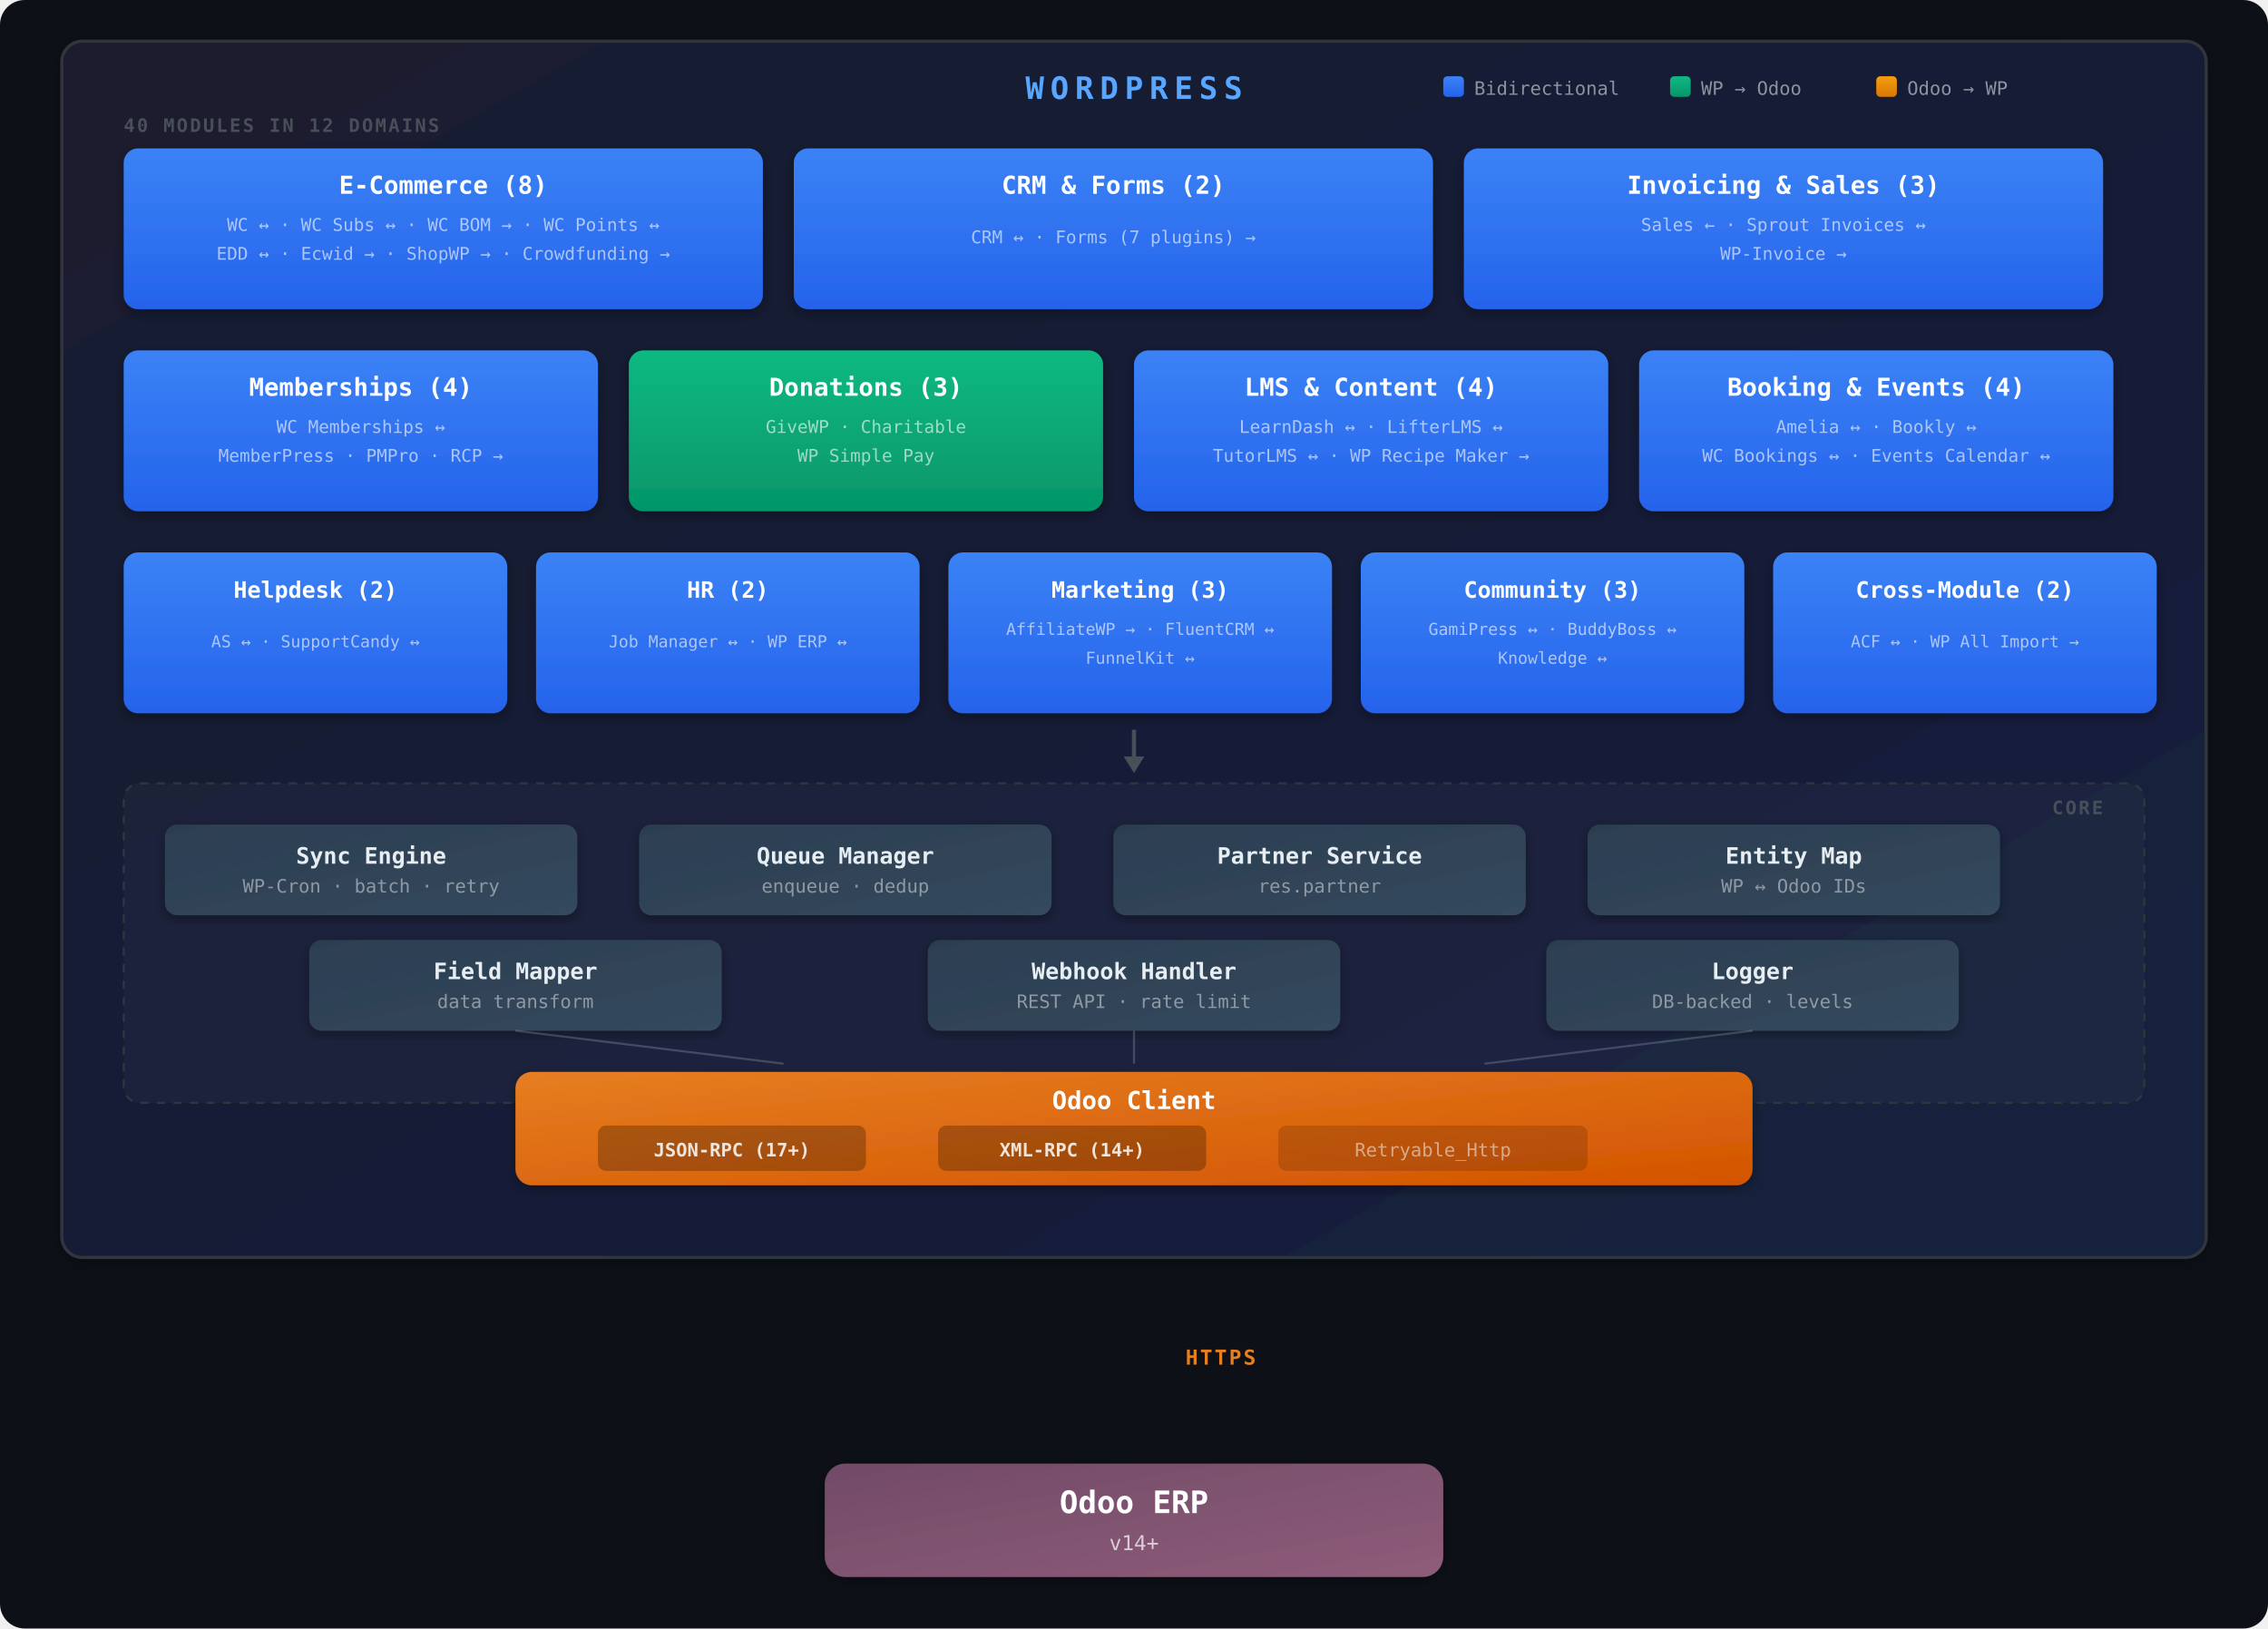
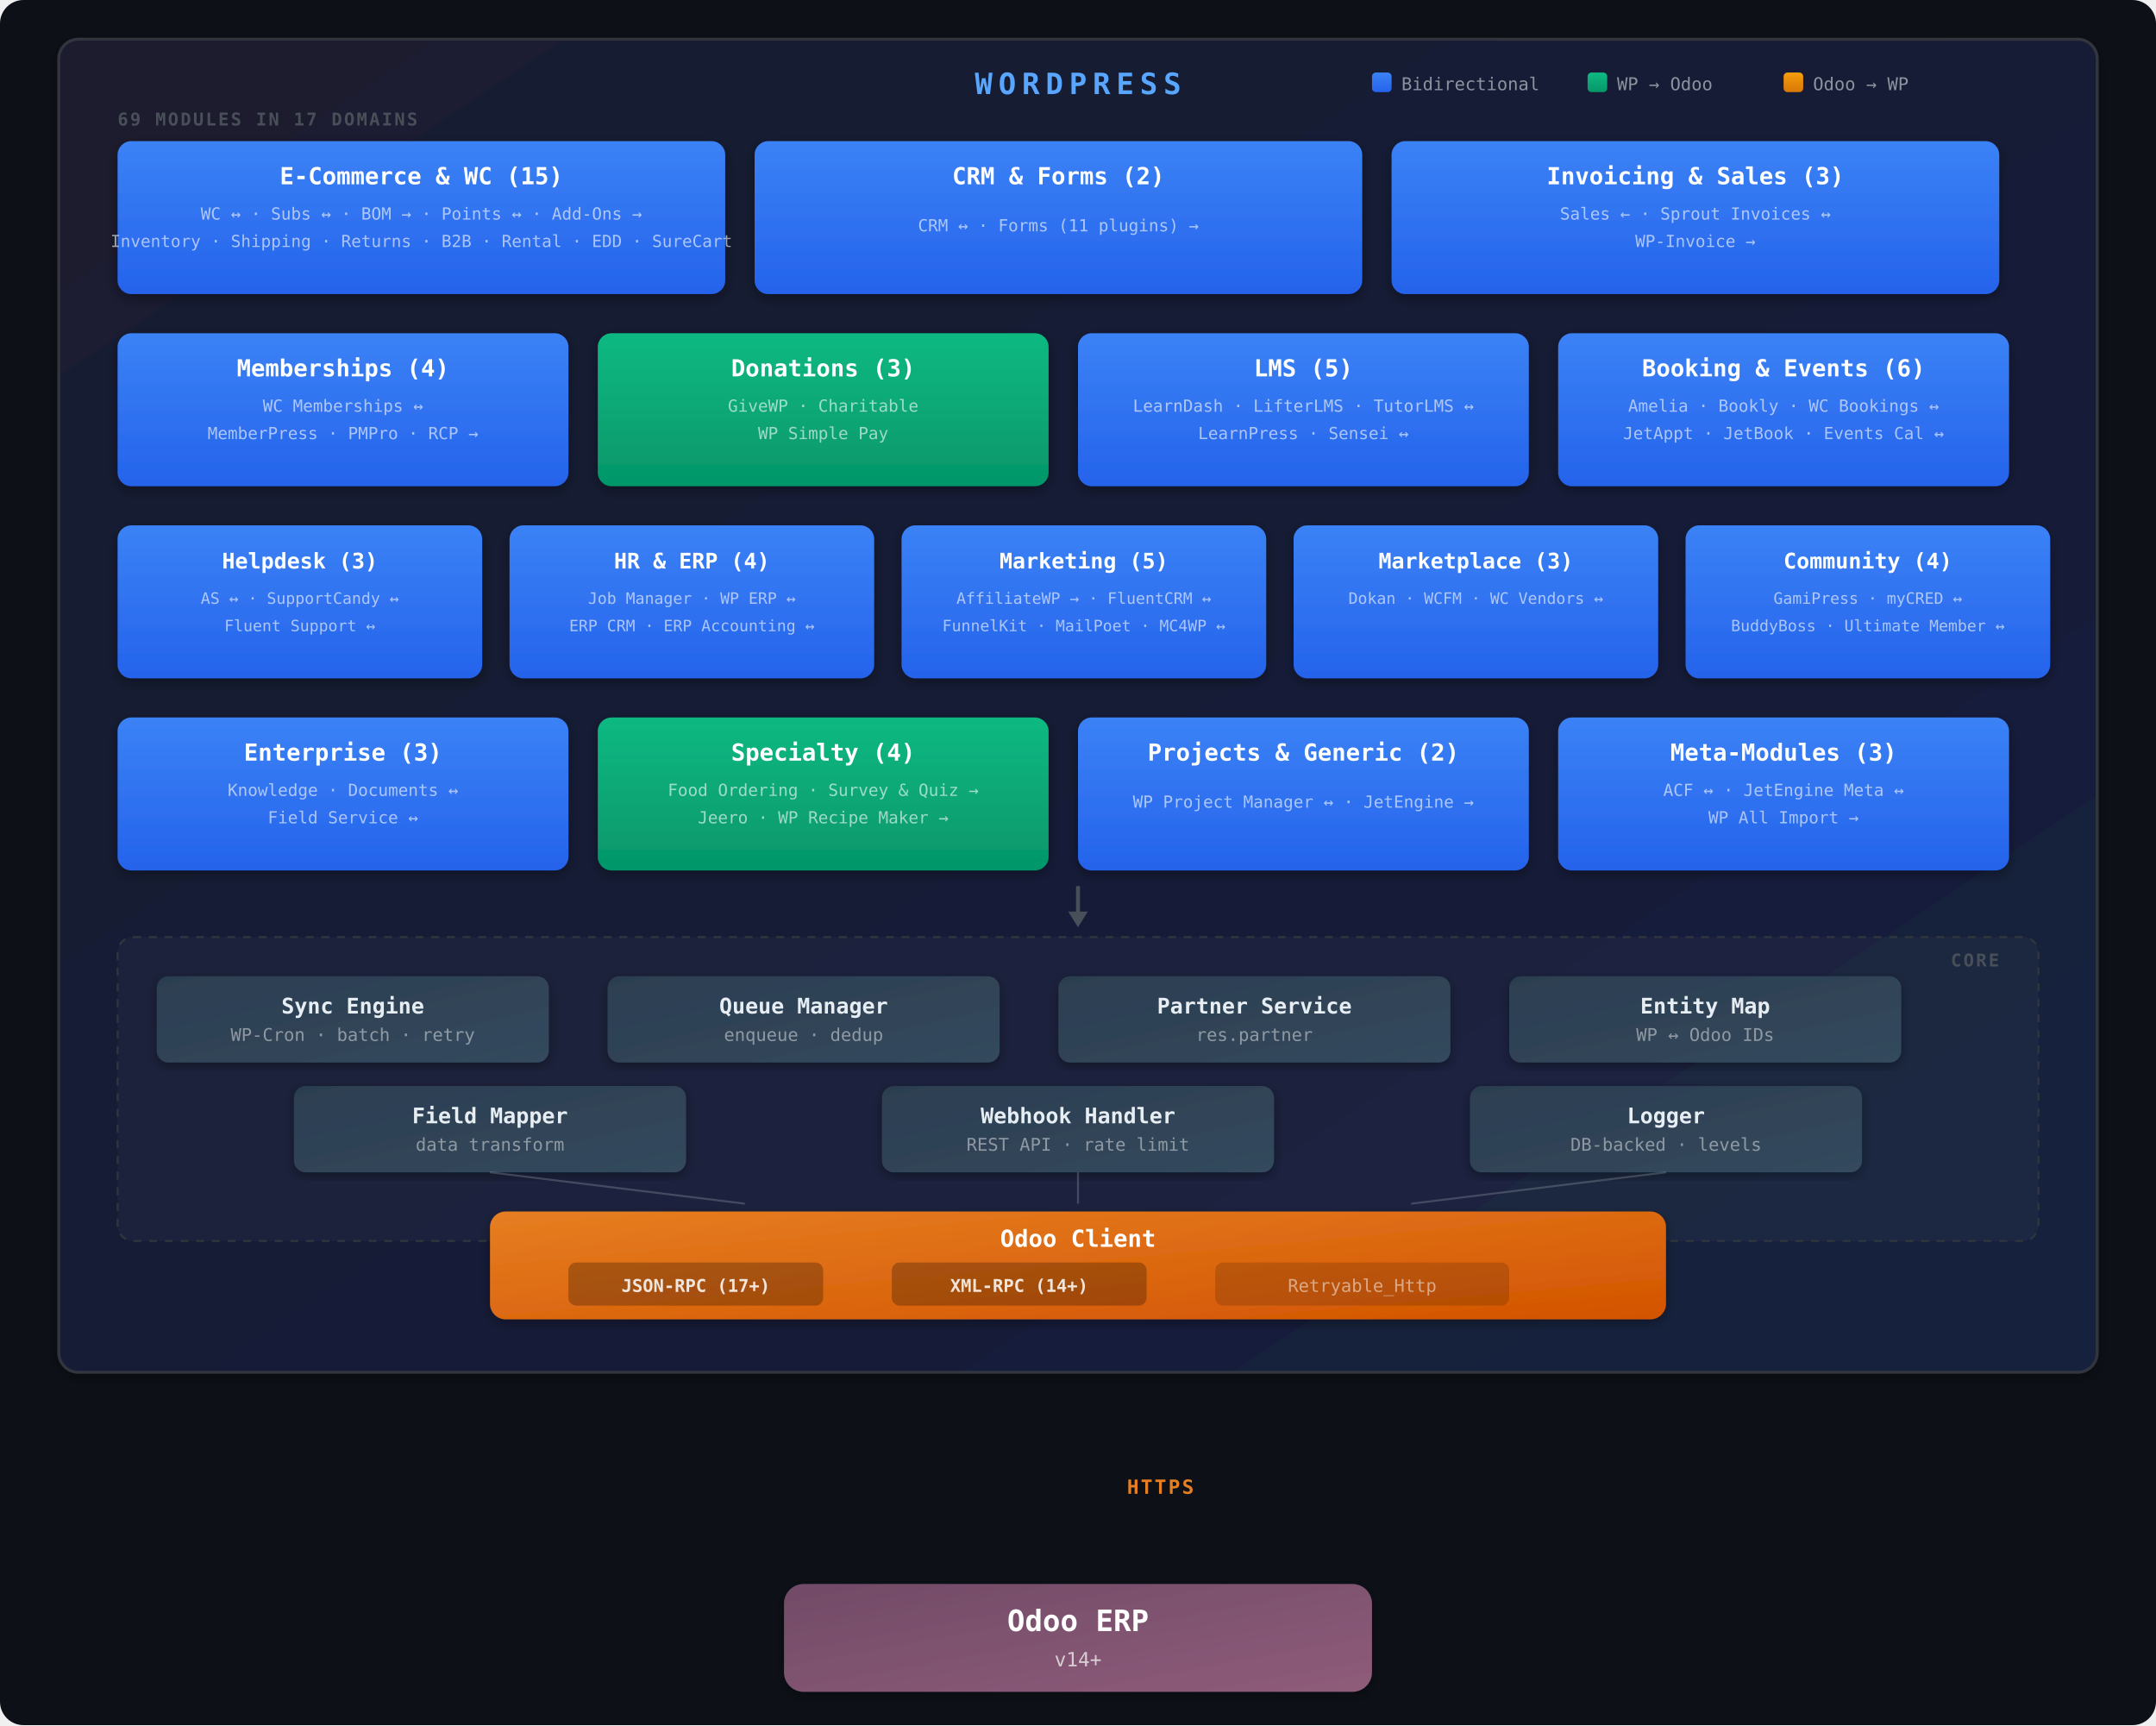
- <svg xmlns="http://www.w3.org/2000/svg" viewBox="0 0 1100 790" font-family="'SF Mono','Fira Code','JetBrains Mono',monospace">
+ <svg xmlns="http://www.w3.org/2000/svg" viewBox="0 0 1100 880" font-family="'SF Mono','Fira Code','JetBrains Mono',monospace">
  <defs>
    <linearGradient id="wpBg" x1="0%" y1="0%" x2="100%" y2="100%">
      <stop offset="0%" stop-color="#1a1a2e" />
      <stop offset="100%" stop-color="#16213e" />
    </linearGradient>
    <linearGradient id="odooBg" x1="0%" y1="0%" x2="100%" y2="100%">
      <stop offset="0%" stop-color="#714B67" />
      <stop offset="100%" stop-color="#8F5C7A" />
    </linearGradient>
    <linearGradient id="bidir" x1="0%" y1="0%" x2="0%" y2="100%">
      <stop offset="0%" stop-color="#3b82f6" />
      <stop offset="100%" stop-color="#2563eb" />
    </linearGradient>
    <linearGradient id="push" x1="0%" y1="0%" x2="0%" y2="100%">
      <stop offset="0%" stop-color="#10b981" />
      <stop offset="100%" stop-color="#059669" />
    </linearGradient>
    <linearGradient id="pull" x1="0%" y1="0%" x2="0%" y2="100%">
      <stop offset="0%" stop-color="#f59e0b" />
      <stop offset="100%" stop-color="#d97706" />
    </linearGradient>
    <linearGradient id="infra" x1="0%" y1="0%" x2="100%" y2="100%">
      <stop offset="0%" stop-color="#2c3e50" />
      <stop offset="100%" stop-color="#34495e" />
    </linearGradient>
    <linearGradient id="client" x1="0%" y1="0%" x2="100%" y2="100%">
      <stop offset="0%" stop-color="#e67e22" />
      <stop offset="100%" stop-color="#d35400" />
    </linearGradient>
    <filter id="s">
      <feDropShadow dx="0" dy="2" stdDeviation="3" flood-color="#000" flood-opacity="0.35" />
    </filter>
    <filter id="g">
      <feGaussianBlur stdDeviation="2" result="b" />
      <feMerge>
        <feMergeNode in="b" />
        <feMergeNode in="SourceGraphic" />
      </feMerge>
    </filter>
  </defs>
-   <rect width="1100" height="790" rx="12" fill="#0d1117" />
-   <rect x="30" y="20" width="1040" height="590" rx="10" fill="url(#wpBg)" stroke="#30363d" stroke-width="1.5" filter="url(#s)" />
+   <rect width="1100" height="880" rx="12" fill="#0d1117" />
+   <rect x="30" y="20" width="1040" height="680" rx="10" fill="url(#wpBg)" stroke="#30363d" stroke-width="1.5" filter="url(#s)" />
  <text x="550" y="48" text-anchor="middle" fill="#58a6ff" font-size="15" font-weight="700" letter-spacing="3">WORDPRESS</text>
  <rect x="700" y="37" width="10" height="10" rx="2" fill="url(#bidir)" />
  <text x="715" y="46" fill="#8b949e" font-size="9">Bidirectional</text>
  <rect x="810" y="37" width="10" height="10" rx="2" fill="url(#push)" />
  <text x="825" y="46" fill="#8b949e" font-size="9">WP → Odoo</text>
  <rect x="910" y="37" width="10" height="10" rx="2" fill="url(#pull)" />
  <text x="925" y="46" fill="#8b949e" font-size="9">Odoo → WP</text>
-   <text x="60" y="64" fill="#484f58" font-size="9" font-weight="600" letter-spacing="1">40 MODULES IN 12 DOMAINS</text>
+   <text x="60" y="64" fill="#484f58" font-size="9" font-weight="600" letter-spacing="1">69 MODULES IN 17 DOMAINS</text>
  <rect x="60" y="72" width="310" height="78" rx="7" fill="url(#bidir)" filter="url(#s)" />
-   <text x="215" y="94" text-anchor="middle" fill="#fff" font-size="12" font-weight="700">E-Commerce (8)</text>
-   <text x="215" y="112" text-anchor="middle" fill="rgba(255,255,255,0.6)" font-size="8.5">WC ↔ · WC Subs ↔ · WC BOM → · WC Points ↔</text>
-   <text x="215" y="126" text-anchor="middle" fill="rgba(255,255,255,0.6)" font-size="8.5">EDD ↔ · Ecwid → · ShopWP → · Crowdfunding →</text>
+   <text x="215" y="94" text-anchor="middle" fill="#fff" font-size="12" font-weight="700">E-Commerce &amp; WC (15)</text>
+   <text x="215" y="112" text-anchor="middle" fill="rgba(255,255,255,0.6)" font-size="8.5">WC ↔ · Subs ↔ · BOM → · Points ↔ · Add-Ons →</text>
+   <text x="215" y="126" text-anchor="middle" fill="rgba(255,255,255,0.6)" font-size="8.5">Inventory · Shipping · Returns · B2B · Rental · EDD · SureCart</text>
  <rect x="385" y="72" width="310" height="78" rx="7" fill="url(#bidir)" filter="url(#s)" />
  <text x="540" y="94" text-anchor="middle" fill="#fff" font-size="12" font-weight="700">CRM &amp; Forms (2)</text>
-   <text x="540" y="118" text-anchor="middle" fill="rgba(255,255,255,0.6)" font-size="8.5">CRM ↔ · Forms (7 plugins) →</text>
+   <text x="540" y="118" text-anchor="middle" fill="rgba(255,255,255,0.6)" font-size="8.5">CRM ↔ · Forms (11 plugins) →</text>
  <rect x="710" y="72" width="310" height="78" rx="7" fill="url(#bidir)" filter="url(#s)" />
  <text x="865" y="94" text-anchor="middle" fill="#fff" font-size="12" font-weight="700">Invoicing &amp; Sales (3)</text>
  <text x="865" y="112" text-anchor="middle" fill="rgba(255,255,255,0.6)" font-size="8.5">Sales ← · Sprout Invoices ↔</text>
  <text x="865" y="126" text-anchor="middle" fill="rgba(255,255,255,0.6)" font-size="8.5">WP-Invoice →</text>
  <rect x="60" y="170" width="230" height="78" rx="7" fill="url(#bidir)" filter="url(#s)" />
  <text x="175" y="192" text-anchor="middle" fill="#fff" font-size="12" font-weight="700">Memberships (4)</text>
  <text x="175" y="210" text-anchor="middle" fill="rgba(255,255,255,0.6)" font-size="8.5">WC Memberships ↔</text>
  <text x="175" y="224" text-anchor="middle" fill="rgba(255,255,255,0.6)" font-size="8.5">MemberPress · PMPro · RCP →</text>
  <rect x="305" y="170" width="230" height="78" rx="7" fill="url(#push)" filter="url(#s)" />
  <text x="420" y="192" text-anchor="middle" fill="#fff" font-size="12" font-weight="700">Donations (3)</text>
  <text x="420" y="210" text-anchor="middle" fill="rgba(255,255,255,0.6)" font-size="8.5">GiveWP · Charitable</text>
  <text x="420" y="224" text-anchor="middle" fill="rgba(255,255,255,0.6)" font-size="8.5">WP Simple Pay</text>
  <rect x="550" y="170" width="230" height="78" rx="7" fill="url(#bidir)" filter="url(#s)" />
-   <text x="665" y="192" text-anchor="middle" fill="#fff" font-size="12" font-weight="700">LMS &amp; Content (4)</text>
-   <text x="665" y="210" text-anchor="middle" fill="rgba(255,255,255,0.6)" font-size="8.5">LearnDash ↔ · LifterLMS ↔</text>
-   <text x="665" y="224" text-anchor="middle" fill="rgba(255,255,255,0.6)" font-size="8.5">TutorLMS ↔ · WP Recipe Maker →</text>
+   <text x="665" y="192" text-anchor="middle" fill="#fff" font-size="12" font-weight="700">LMS (5)</text>
+   <text x="665" y="210" text-anchor="middle" fill="rgba(255,255,255,0.6)" font-size="8.5">LearnDash · LifterLMS · TutorLMS ↔</text>
+   <text x="665" y="224" text-anchor="middle" fill="rgba(255,255,255,0.6)" font-size="8.5">LearnPress · Sensei ↔</text>
  <rect x="795" y="170" width="230" height="78" rx="7" fill="url(#bidir)" filter="url(#s)" />
-   <text x="910" y="192" text-anchor="middle" fill="#fff" font-size="12" font-weight="700">Booking &amp; Events (4)</text>
-   <text x="910" y="210" text-anchor="middle" fill="rgba(255,255,255,0.6)" font-size="8.5">Amelia ↔ · Bookly ↔</text>
-   <text x="910" y="224" text-anchor="middle" fill="rgba(255,255,255,0.6)" font-size="8.5">WC Bookings ↔ · Events Calendar ↔</text>
+   <text x="910" y="192" text-anchor="middle" fill="#fff" font-size="12" font-weight="700">Booking &amp; Events (6)</text>
+   <text x="910" y="210" text-anchor="middle" fill="rgba(255,255,255,0.6)" font-size="8.5">Amelia · Bookly · WC Bookings ↔</text>
+   <text x="910" y="224" text-anchor="middle" fill="rgba(255,255,255,0.6)" font-size="8.5">JetAppt · JetBook · Events Cal ↔</text>
  <rect x="60" y="268" width="186" height="78" rx="7" fill="url(#bidir)" filter="url(#s)" />
-   <text x="153" y="290" text-anchor="middle" fill="#fff" font-size="11" font-weight="700">Helpdesk (2)</text>
-   <text x="153" y="314" text-anchor="middle" fill="rgba(255,255,255,0.6)" font-size="8">AS ↔ · SupportCandy ↔</text>
+   <text x="153" y="290" text-anchor="middle" fill="#fff" font-size="11" font-weight="700">Helpdesk (3)</text>
+   <text x="153" y="308" text-anchor="middle" fill="rgba(255,255,255,0.6)" font-size="8">AS ↔ · SupportCandy ↔</text>
+   <text x="153" y="322" text-anchor="middle" fill="rgba(255,255,255,0.6)" font-size="8">Fluent Support ↔</text>
  <rect x="260" y="268" width="186" height="78" rx="7" fill="url(#bidir)" filter="url(#s)" />
-   <text x="353" y="290" text-anchor="middle" fill="#fff" font-size="11" font-weight="700">HR (2)</text>
-   <text x="353" y="314" text-anchor="middle" fill="rgba(255,255,255,0.6)" font-size="8">Job Manager ↔ · WP ERP ↔</text>
+   <text x="353" y="290" text-anchor="middle" fill="#fff" font-size="11" font-weight="700">HR &amp; ERP (4)</text>
+   <text x="353" y="308" text-anchor="middle" fill="rgba(255,255,255,0.6)" font-size="8">Job Manager · WP ERP ↔</text>
+   <text x="353" y="322" text-anchor="middle" fill="rgba(255,255,255,0.6)" font-size="8">ERP CRM · ERP Accounting ↔</text>
  <rect x="460" y="268" width="186" height="78" rx="7" fill="url(#bidir)" filter="url(#s)" />
-   <text x="553" y="290" text-anchor="middle" fill="#fff" font-size="11" font-weight="700">Marketing (3)</text>
+   <text x="553" y="290" text-anchor="middle" fill="#fff" font-size="11" font-weight="700">Marketing (5)</text>
  <text x="553" y="308" text-anchor="middle" fill="rgba(255,255,255,0.6)" font-size="8">AffiliateWP → · FluentCRM ↔</text>
-   <text x="553" y="322" text-anchor="middle" fill="rgba(255,255,255,0.6)" font-size="8">FunnelKit ↔</text>
+   <text x="553" y="322" text-anchor="middle" fill="rgba(255,255,255,0.6)" font-size="8">FunnelKit · MailPoet · MC4WP ↔</text>
  <rect x="660" y="268" width="186" height="78" rx="7" fill="url(#bidir)" filter="url(#s)" />
-   <text x="753" y="290" text-anchor="middle" fill="#fff" font-size="11" font-weight="700">Community (3)</text>
-   <text x="753" y="308" text-anchor="middle" fill="rgba(255,255,255,0.6)" font-size="8">GamiPress ↔ · BuddyBoss ↔</text>
-   <text x="753" y="322" text-anchor="middle" fill="rgba(255,255,255,0.6)" font-size="8">Knowledge ↔</text>
+   <text x="753" y="290" text-anchor="middle" fill="#fff" font-size="11" font-weight="700">Marketplace (3)</text>
+   <text x="753" y="308" text-anchor="middle" fill="rgba(255,255,255,0.6)" font-size="8">Dokan · WCFM · WC Vendors ↔</text>
  <rect x="860" y="268" width="186" height="78" rx="7" fill="url(#bidir)" filter="url(#s)" />
-   <text x="953" y="290" text-anchor="middle" fill="#fff" font-size="11" font-weight="700">Cross-Module (2)</text>
-   <text x="953" y="314" text-anchor="middle" fill="rgba(255,255,255,0.6)" font-size="8">ACF ↔ · WP All Import →</text>
-   <line x1="550" y1="354" x2="550" y2="370" stroke="#484f58" stroke-width="2" />
-   <polygon points="550,375 545,367 555,367" fill="#484f58" />
-   <rect x="60" y="380" width="980" height="155" rx="8" fill="rgba(255,255,255,0.03)" stroke="#30363d" stroke-width="1" stroke-dasharray="4,4" />
-   <text x="1020" y="395" text-anchor="end" fill="#484f58" font-size="9" font-weight="600" letter-spacing="1">CORE</text>
-   <rect x="80" y="400" width="200" height="44" rx="6" fill="url(#infra)" filter="url(#s)" />
-   <text x="180" y="419" text-anchor="middle" fill="#e6edf3" font-size="11" font-weight="700">Sync Engine</text>
-   <text x="180" y="433" text-anchor="middle" fill="rgba(255,255,255,0.45)" font-size="9">WP-Cron · batch · retry</text>
-   <rect x="310" y="400" width="200" height="44" rx="6" fill="url(#infra)" filter="url(#s)" />
-   <text x="410" y="419" text-anchor="middle" fill="#e6edf3" font-size="11" font-weight="700">Queue Manager</text>
-   <text x="410" y="433" text-anchor="middle" fill="rgba(255,255,255,0.45)" font-size="9">enqueue · dedup</text>
-   <rect x="540" y="400" width="200" height="44" rx="6" fill="url(#infra)" filter="url(#s)" />
-   <text x="640" y="419" text-anchor="middle" fill="#e6edf3" font-size="11" font-weight="700">Partner Service</text>
-   <text x="640" y="433" text-anchor="middle" fill="rgba(255,255,255,0.45)" font-size="9">res.partner</text>
-   <rect x="770" y="400" width="200" height="44" rx="6" fill="url(#infra)" filter="url(#s)" />
-   <text x="870" y="419" text-anchor="middle" fill="#e6edf3" font-size="11" font-weight="700">Entity Map</text>
-   <text x="870" y="433" text-anchor="middle" fill="rgba(255,255,255,0.45)" font-size="9">WP ↔ Odoo IDs</text>
-   <rect x="150" y="456" width="200" height="44" rx="6" fill="url(#infra)" filter="url(#s)" />
-   <text x="250" y="475" text-anchor="middle" fill="#e6edf3" font-size="11" font-weight="700">Field Mapper</text>
-   <text x="250" y="489" text-anchor="middle" fill="rgba(255,255,255,0.45)" font-size="9">data transform</text>
-   <rect x="450" y="456" width="200" height="44" rx="6" fill="url(#infra)" filter="url(#s)" />
-   <text x="550" y="475" text-anchor="middle" fill="#e6edf3" font-size="11" font-weight="700">Webhook Handler</text>
-   <text x="550" y="489" text-anchor="middle" fill="rgba(255,255,255,0.45)" font-size="9">REST API · rate limit</text>
-   <rect x="750" y="456" width="200" height="44" rx="6" fill="url(#infra)" filter="url(#s)" />
-   <text x="850" y="475" text-anchor="middle" fill="#e6edf3" font-size="11" font-weight="700">Logger</text>
-   <text x="850" y="489" text-anchor="middle" fill="rgba(255,255,255,0.45)" font-size="9">DB-backed · levels</text>
-   <line x1="250" y1="500" x2="380" y2="516" stroke="#e6edf3" stroke-width="1" opacity="0.2" />
-   <line x1="550" y1="500" x2="550" y2="516" stroke="#e6edf3" stroke-width="1" opacity="0.2" />
-   <line x1="850" y1="500" x2="720" y2="516" stroke="#e6edf3" stroke-width="1" opacity="0.2" />
-   <rect x="250" y="520" width="600" height="55" rx="8" fill="url(#client)" filter="url(#s)" />
-   <text x="550" y="538" text-anchor="middle" fill="#fff" font-size="12" font-weight="700">Odoo Client</text>
-   <rect x="290" y="546" width="130" height="22" rx="4" fill="rgba(0,0,0,0.25)" />
-   <text x="355" y="561" text-anchor="middle" fill="rgba(255,255,255,0.85)" font-size="9" font-weight="600">JSON-RPC (17+)</text>
-   <rect x="455" y="546" width="130" height="22" rx="4" fill="rgba(0,0,0,0.25)" />
-   <text x="520" y="561" text-anchor="middle" fill="rgba(255,255,255,0.85)" font-size="9" font-weight="600">XML-RPC (14+)</text>
-   <rect x="620" y="546" width="150" height="22" rx="4" fill="rgba(0,0,0,0.15)" />
-   <text x="695" y="561" text-anchor="middle" fill="rgba(255,255,255,0.5)" font-size="9">Retryable_Http</text>
-   <line x1="550" y1="612" x2="550" y2="700" stroke="#e67e22" stroke-width="2.5" stroke-dasharray="6,4" filter="url(#g)" />
-   <text x="575" y="662" fill="#e67e22" font-size="10" font-weight="600" letter-spacing="1">HTTPS</text>
-   <rect x="400" y="710" width="300" height="55" rx="10" fill="url(#odooBg)" filter="url(#s)" />
-   <text x="550" y="734" text-anchor="middle" fill="#fff" font-size="15" font-weight="700">Odoo ERP</text>
-   <text x="550" y="752" text-anchor="middle" fill="rgba(255,255,255,0.7)" font-size="10">v14+</text>
+   <text x="953" y="290" text-anchor="middle" fill="#fff" font-size="11" font-weight="700">Community (4)</text>
+   <text x="953" y="308" text-anchor="middle" fill="rgba(255,255,255,0.6)" font-size="8">GamiPress · myCRED ↔</text>
+   <text x="953" y="322" text-anchor="middle" fill="rgba(255,255,255,0.6)" font-size="8">BuddyBoss · Ultimate Member ↔</text>
+   <rect x="60" y="366" width="230" height="78" rx="7" fill="url(#bidir)" filter="url(#s)" />
+   <text x="175" y="388" text-anchor="middle" fill="#fff" font-size="12" font-weight="700">Enterprise (3)</text>
+   <text x="175" y="406" text-anchor="middle" fill="rgba(255,255,255,0.6)" font-size="8.5">Knowledge · Documents ↔</text>
+   <text x="175" y="420" text-anchor="middle" fill="rgba(255,255,255,0.6)" font-size="8.5">Field Service ↔</text>
+   <rect x="305" y="366" width="230" height="78" rx="7" fill="url(#push)" filter="url(#s)" />
+   <text x="420" y="388" text-anchor="middle" fill="#fff" font-size="12" font-weight="700">Specialty (4)</text>
+   <text x="420" y="406" text-anchor="middle" fill="rgba(255,255,255,0.6)" font-size="8.5">Food Ordering · Survey &amp; Quiz →</text>
+   <text x="420" y="420" text-anchor="middle" fill="rgba(255,255,255,0.6)" font-size="8.5">Jeero · WP Recipe Maker →</text>
+   <rect x="550" y="366" width="230" height="78" rx="7" fill="url(#bidir)" filter="url(#s)" />
+   <text x="665" y="388" text-anchor="middle" fill="#fff" font-size="12" font-weight="700">Projects &amp; Generic (2)</text>
+   <text x="665" y="412" text-anchor="middle" fill="rgba(255,255,255,0.6)" font-size="8.5">WP Project Manager ↔ · JetEngine →</text>
+   <rect x="795" y="366" width="230" height="78" rx="7" fill="url(#bidir)" filter="url(#s)" />
+   <text x="910" y="388" text-anchor="middle" fill="#fff" font-size="12" font-weight="700">Meta-Modules (3)</text>
+   <text x="910" y="406" text-anchor="middle" fill="rgba(255,255,255,0.6)" font-size="8.5">ACF ↔ · JetEngine Meta ↔</text>
+   <text x="910" y="420" text-anchor="middle" fill="rgba(255,255,255,0.6)" font-size="8.5">WP All Import →</text>
+   <line x1="550" y1="452" x2="550" y2="468" stroke="#484f58" stroke-width="2" />
+   <polygon points="550,473 545,465 555,465" fill="#484f58" />
+   <rect x="60" y="478" width="980" height="155" rx="8" fill="rgba(255,255,255,0.03)" stroke="#30363d" stroke-width="1" stroke-dasharray="4,4" />
+   <text x="1020" y="493" text-anchor="end" fill="#484f58" font-size="9" font-weight="600" letter-spacing="1">CORE</text>
+   <rect x="80" y="498" width="200" height="44" rx="6" fill="url(#infra)" filter="url(#s)" />
+   <text x="180" y="517" text-anchor="middle" fill="#e6edf3" font-size="11" font-weight="700">Sync Engine</text>
+   <text x="180" y="531" text-anchor="middle" fill="rgba(255,255,255,0.45)" font-size="9">WP-Cron · batch · retry</text>
+   <rect x="310" y="498" width="200" height="44" rx="6" fill="url(#infra)" filter="url(#s)" />
+   <text x="410" y="517" text-anchor="middle" fill="#e6edf3" font-size="11" font-weight="700">Queue Manager</text>
+   <text x="410" y="531" text-anchor="middle" fill="rgba(255,255,255,0.45)" font-size="9">enqueue · dedup</text>
+   <rect x="540" y="498" width="200" height="44" rx="6" fill="url(#infra)" filter="url(#s)" />
+   <text x="640" y="517" text-anchor="middle" fill="#e6edf3" font-size="11" font-weight="700">Partner Service</text>
+   <text x="640" y="531" text-anchor="middle" fill="rgba(255,255,255,0.45)" font-size="9">res.partner</text>
+   <rect x="770" y="498" width="200" height="44" rx="6" fill="url(#infra)" filter="url(#s)" />
+   <text x="870" y="517" text-anchor="middle" fill="#e6edf3" font-size="11" font-weight="700">Entity Map</text>
+   <text x="870" y="531" text-anchor="middle" fill="rgba(255,255,255,0.45)" font-size="9">WP ↔ Odoo IDs</text>
+   <rect x="150" y="554" width="200" height="44" rx="6" fill="url(#infra)" filter="url(#s)" />
+   <text x="250" y="573" text-anchor="middle" fill="#e6edf3" font-size="11" font-weight="700">Field Mapper</text>
+   <text x="250" y="587" text-anchor="middle" fill="rgba(255,255,255,0.45)" font-size="9">data transform</text>
+   <rect x="450" y="554" width="200" height="44" rx="6" fill="url(#infra)" filter="url(#s)" />
+   <text x="550" y="573" text-anchor="middle" fill="#e6edf3" font-size="11" font-weight="700">Webhook Handler</text>
+   <text x="550" y="587" text-anchor="middle" fill="rgba(255,255,255,0.45)" font-size="9">REST API · rate limit</text>
+   <rect x="750" y="554" width="200" height="44" rx="6" fill="url(#infra)" filter="url(#s)" />
+   <text x="850" y="573" text-anchor="middle" fill="#e6edf3" font-size="11" font-weight="700">Logger</text>
+   <text x="850" y="587" text-anchor="middle" fill="rgba(255,255,255,0.45)" font-size="9">DB-backed · levels</text>
+   <line x1="250" y1="598" x2="380" y2="614" stroke="#e6edf3" stroke-width="1" opacity="0.2" />
+   <line x1="550" y1="598" x2="550" y2="614" stroke="#e6edf3" stroke-width="1" opacity="0.2" />
+   <line x1="850" y1="598" x2="720" y2="614" stroke="#e6edf3" stroke-width="1" opacity="0.2" />
+   <rect x="250" y="618" width="600" height="55" rx="8" fill="url(#client)" filter="url(#s)" />
+   <text x="550" y="636" text-anchor="middle" fill="#fff" font-size="12" font-weight="700">Odoo Client</text>
+   <rect x="290" y="644" width="130" height="22" rx="4" fill="rgba(0,0,0,0.25)" />
+   <text x="355" y="659" text-anchor="middle" fill="rgba(255,255,255,0.85)" font-size="9" font-weight="600">JSON-RPC (17+)</text>
+   <rect x="455" y="644" width="130" height="22" rx="4" fill="rgba(0,0,0,0.25)" />
+   <text x="520" y="659" text-anchor="middle" fill="rgba(255,255,255,0.85)" font-size="9" font-weight="600">XML-RPC (14+)</text>
+   <rect x="620" y="644" width="150" height="22" rx="4" fill="rgba(0,0,0,0.15)" />
+   <text x="695" y="659" text-anchor="middle" fill="rgba(255,255,255,0.5)" font-size="9">Retryable_Http</text>
+   <line x1="550" y1="710" x2="550" y2="800" stroke="#e67e22" stroke-width="2.5" stroke-dasharray="6,4" filter="url(#g)" />
+   <text x="575" y="762" fill="#e67e22" font-size="10" font-weight="600" letter-spacing="1">HTTPS</text>
+   <rect x="400" y="808" width="300" height="55" rx="10" fill="url(#odooBg)" filter="url(#s)" />
+   <text x="550" y="832" text-anchor="middle" fill="#fff" font-size="15" font-weight="700">Odoo ERP</text>
+   <text x="550" y="850" text-anchor="middle" fill="rgba(255,255,255,0.7)" font-size="10">v14+</text>
</svg>
